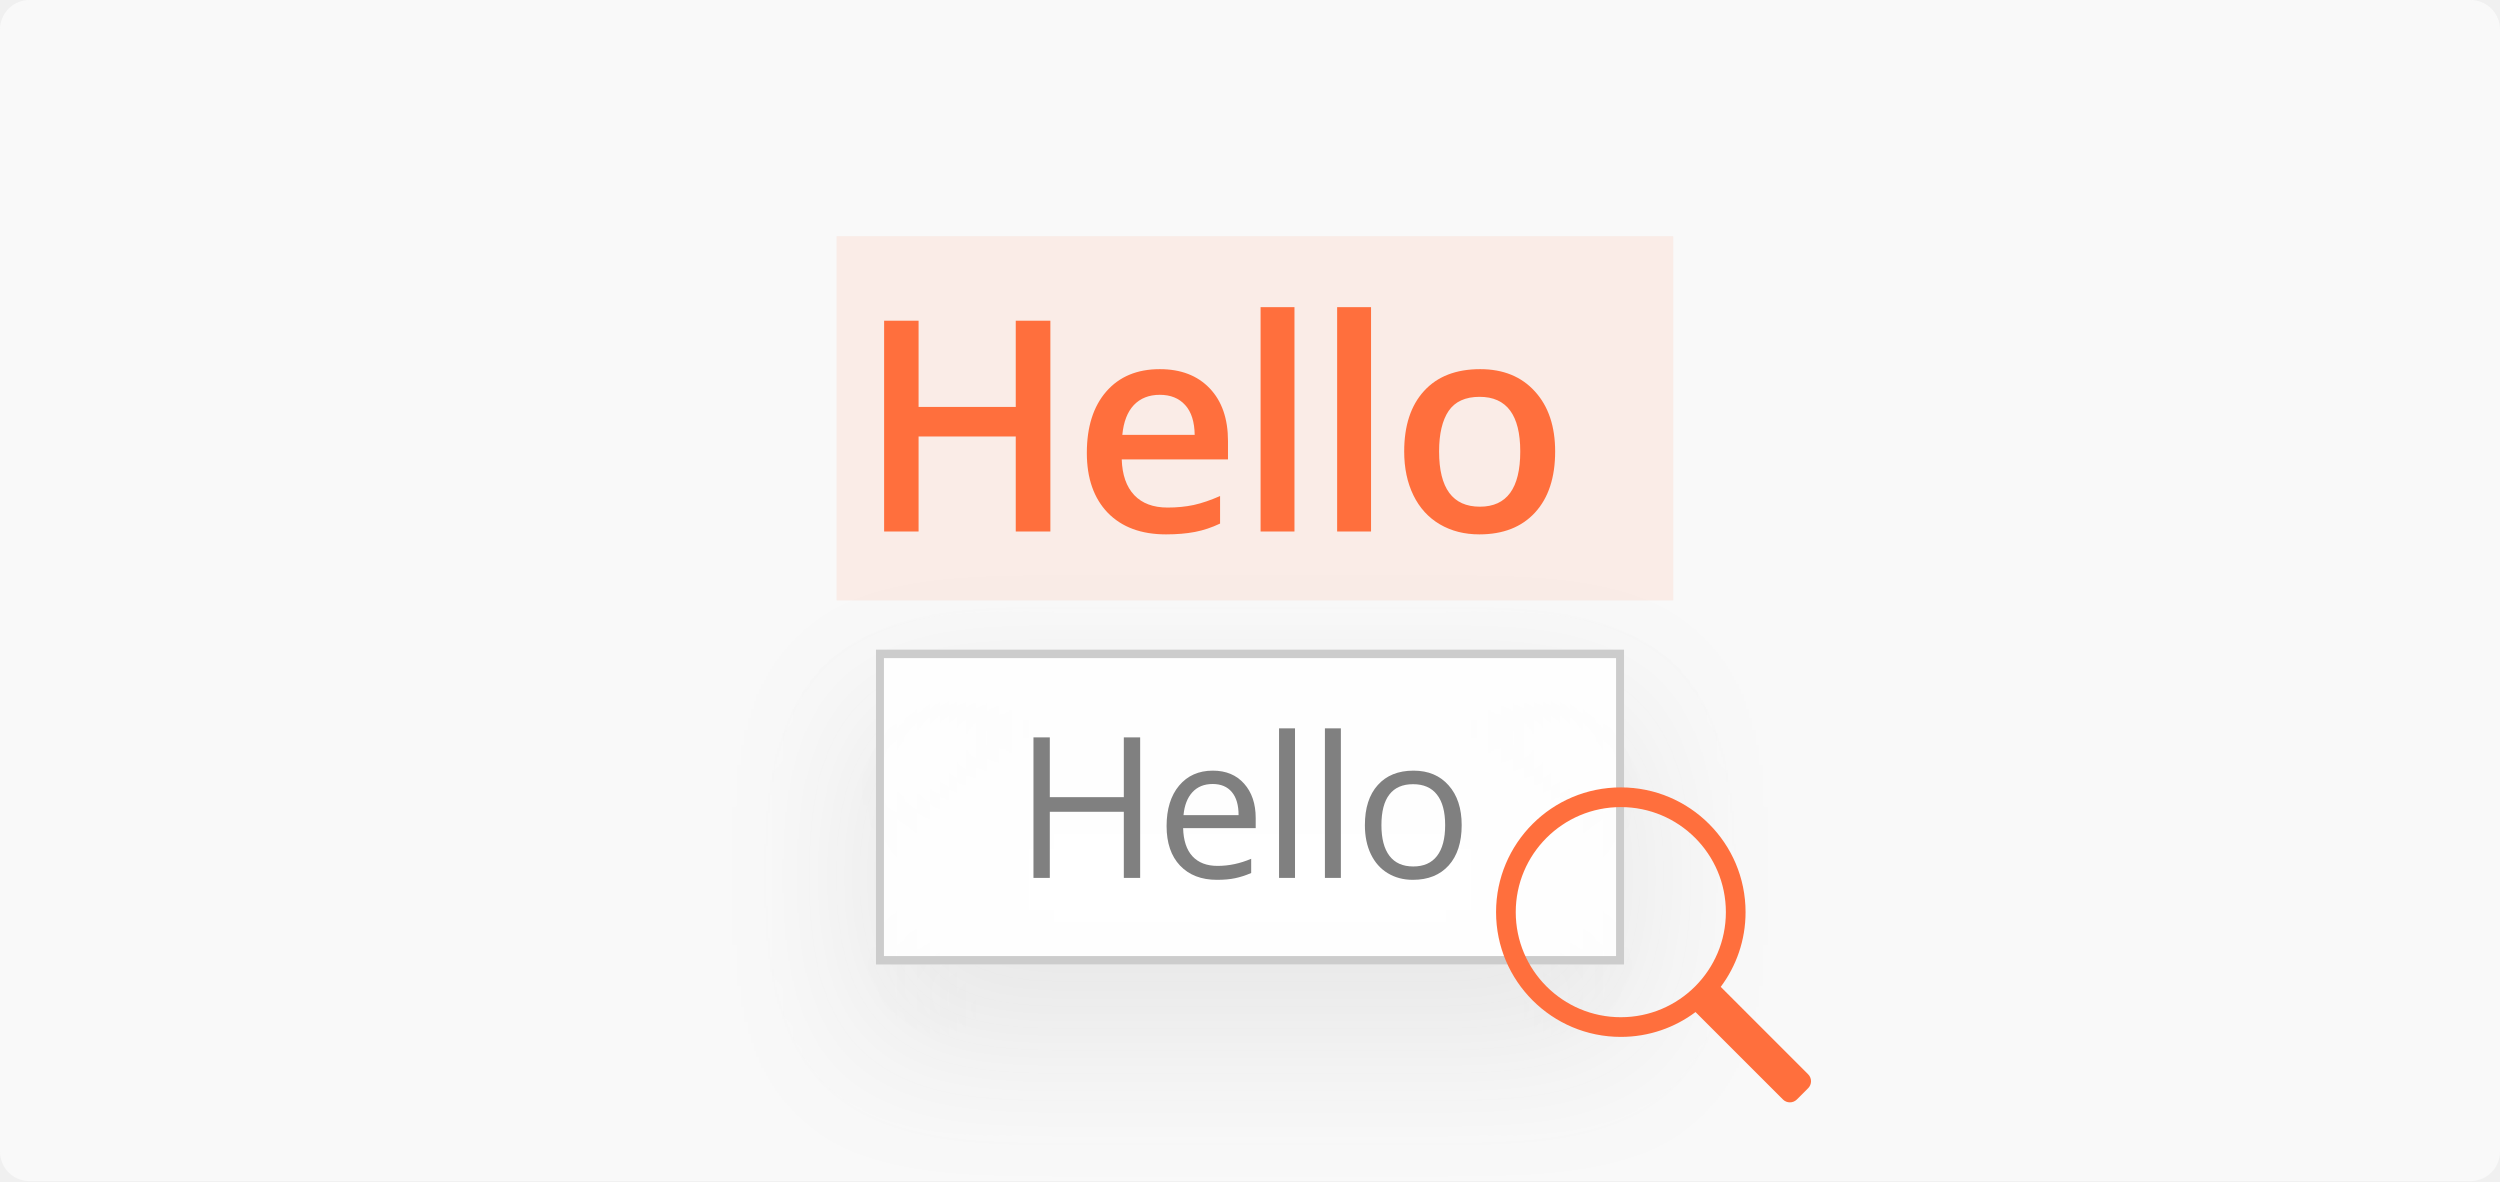
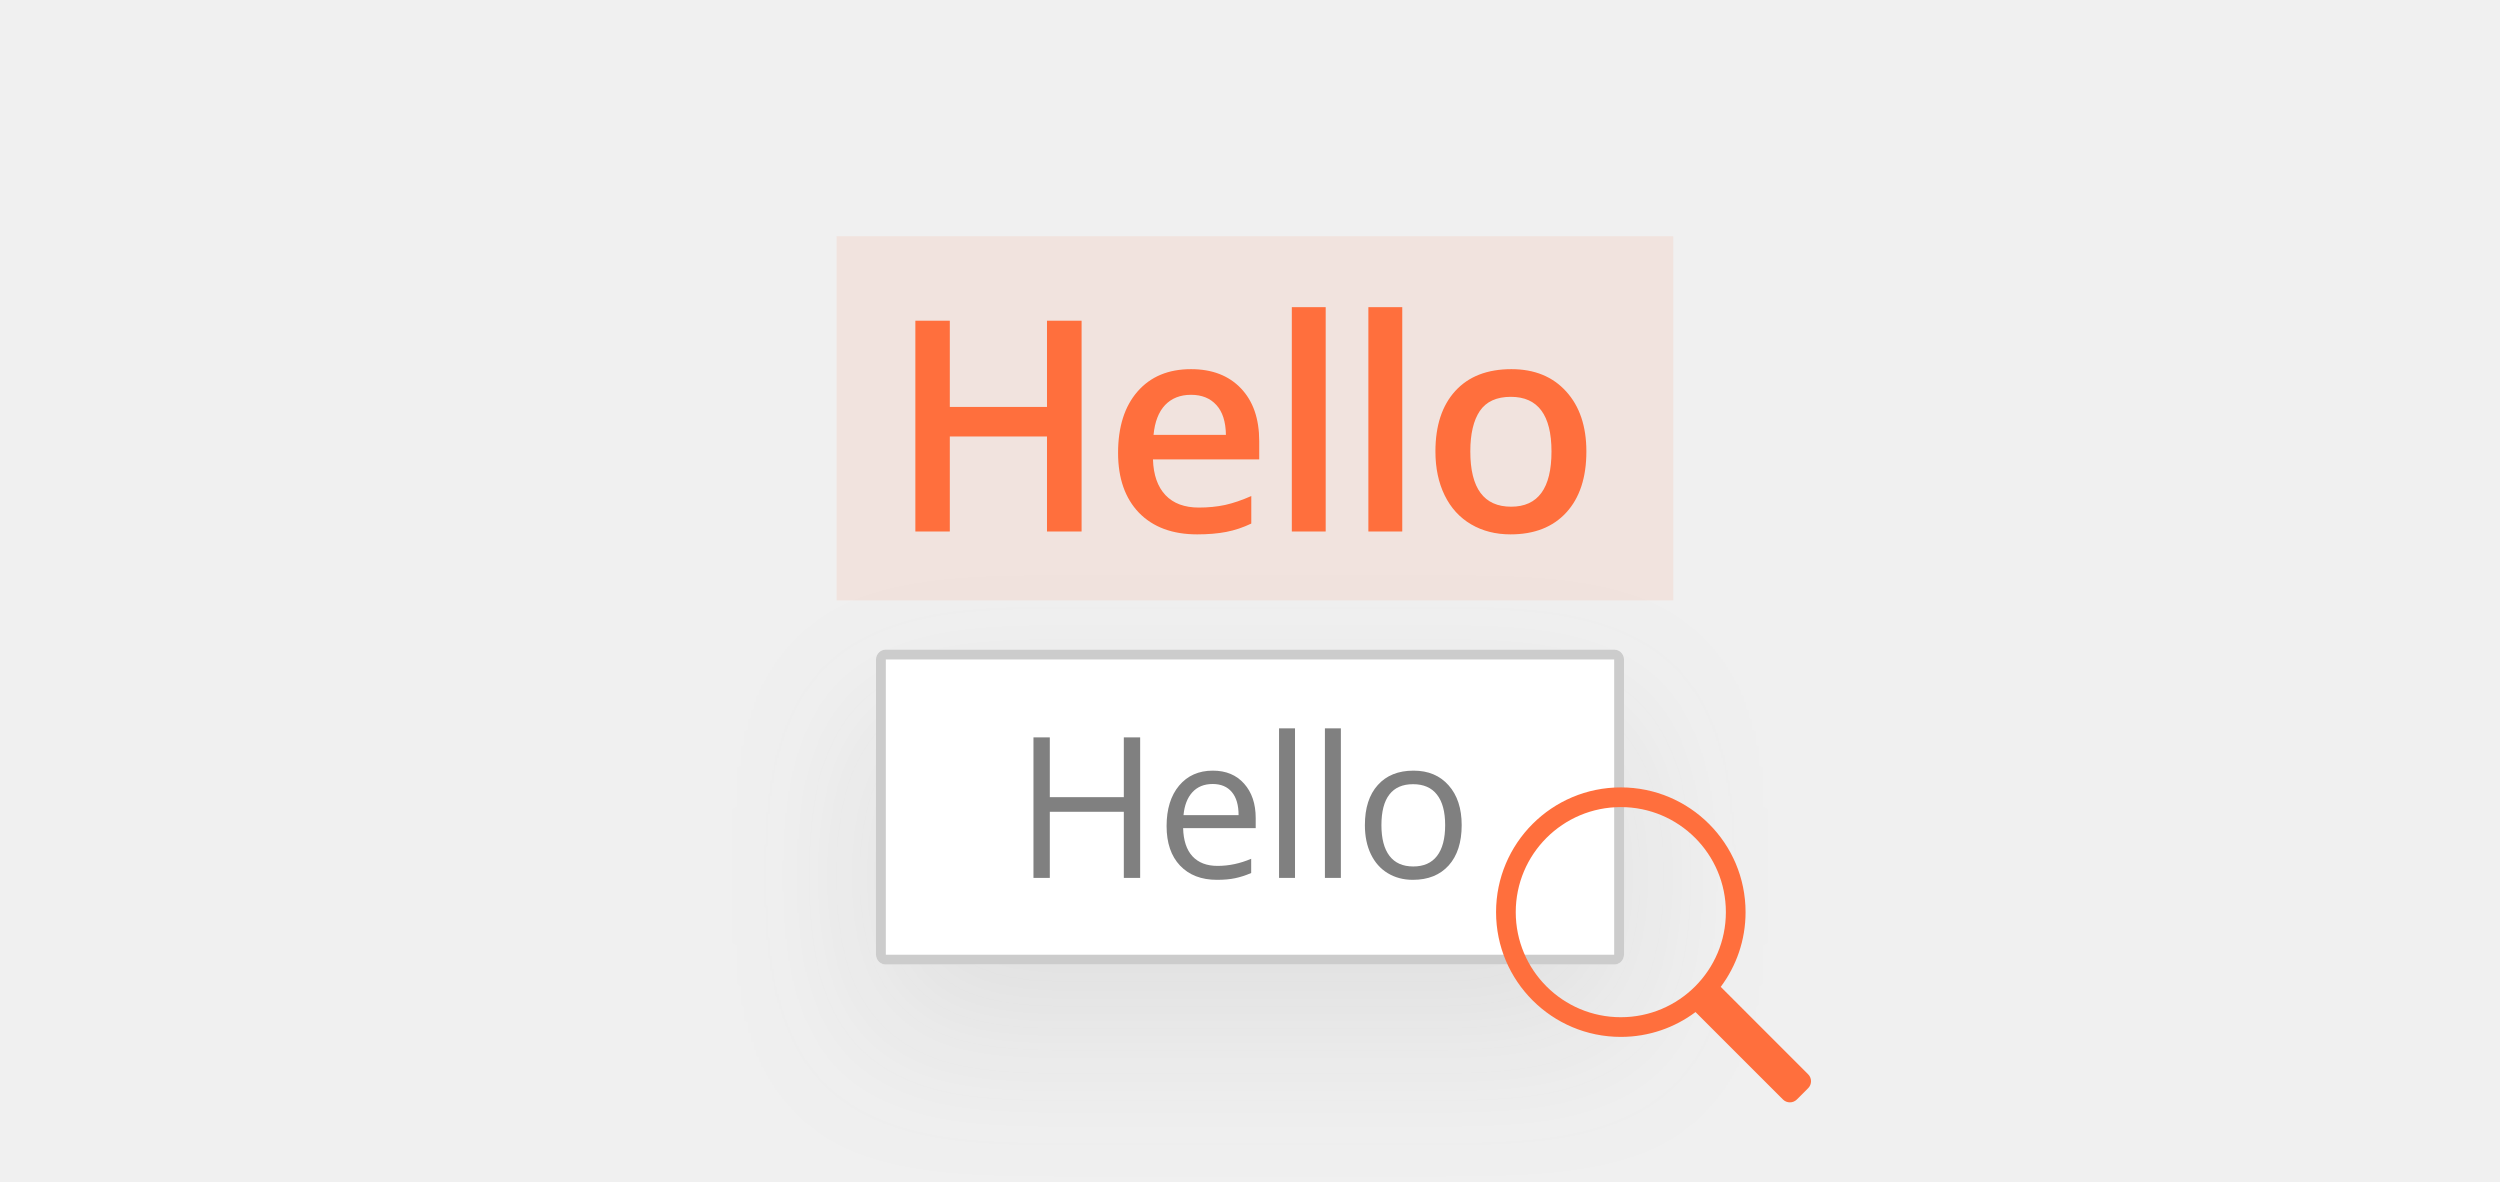
<svg xmlns="http://www.w3.org/2000/svg" width="254" height="120" viewBox="0 0 254 120" fill="none">
-   <rect width="254" height="120" rx="3" fill="#F9F9F9" />
-   <path d="M106.717 54H103.201V44.347H93.328V54H89.827V32.584H93.328V41.344H103.201V32.584H106.717V54Z" fill="#FF6F3D" />
-   <path d="M118.465 54.293C115.946 54.293 113.973 53.56 112.547 52.096C111.131 50.621 110.423 48.595 110.423 46.017C110.423 43.37 111.083 41.29 112.401 39.776C113.719 38.263 115.531 37.506 117.836 37.506C119.974 37.506 121.664 38.155 122.904 39.454C124.144 40.753 124.764 42.54 124.764 44.815V46.676H113.968C114.017 48.248 114.442 49.459 115.243 50.309C116.044 51.148 117.171 51.568 118.627 51.568C119.584 51.568 120.472 51.48 121.293 51.305C122.123 51.119 123.011 50.816 123.959 50.397V53.194C123.119 53.595 122.269 53.878 121.41 54.044C120.55 54.21 119.569 54.293 118.465 54.293ZM117.836 40.113C116.742 40.113 115.863 40.46 115.199 41.153C114.545 41.847 114.154 42.857 114.027 44.185H121.38C121.361 42.848 121.039 41.837 120.414 41.153C119.789 40.46 118.929 40.113 117.836 40.113Z" fill="#FF6F3D" />
-   <path d="M131.518 54H128.075V31.207H131.518V54Z" fill="#FF6F3D" />
-   <path d="M139.297 54H135.854V31.207H139.297V54Z" fill="#FF6F3D" />
-   <path d="M158.003 45.87C158.003 48.517 157.325 50.582 155.967 52.066C154.61 53.551 152.72 54.293 150.298 54.293C148.785 54.293 147.447 53.951 146.285 53.268C145.122 52.584 144.229 51.602 143.604 50.323C142.979 49.044 142.666 47.56 142.666 45.87C142.666 43.243 143.34 41.192 144.688 39.718C146.035 38.243 147.935 37.506 150.386 37.506C152.73 37.506 154.585 38.263 155.952 39.776C157.32 41.28 158.003 43.312 158.003 45.87ZM146.211 45.87C146.211 49.61 147.593 51.48 150.357 51.48C153.091 51.48 154.458 49.61 154.458 45.87C154.458 42.169 153.081 40.318 150.327 40.318C148.882 40.318 147.832 40.797 147.178 41.754C146.534 42.711 146.211 44.083 146.211 45.87Z" fill="#FF6F3D" />
+   <path d="M109.89 54H106.374V44.347H96.501V54H93V32.584H96.501V41.344H106.374V32.584H109.89V54Z" fill="#FF6F3D" />
+   <path d="M121.638 54.293C119.119 54.293 117.146 53.56 115.72 52.096C114.304 50.621 113.596 48.595 113.596 46.017C113.596 43.37 114.255 41.29 115.574 39.776C116.892 38.263 118.704 37.506 121.008 37.506C123.147 37.506 124.837 38.155 126.077 39.454C127.317 40.753 127.937 42.54 127.937 44.815V46.676H117.141C117.19 48.248 117.615 49.459 118.416 50.309C119.216 51.148 120.344 51.568 121.799 51.568C122.756 51.568 123.645 51.48 124.465 51.305C125.296 51.119 126.184 50.816 127.131 50.397V53.194C126.292 53.595 125.442 53.878 124.583 54.044C123.723 54.21 122.742 54.293 121.638 54.293ZM121.008 40.113C119.915 40.113 119.036 40.46 118.372 41.153C117.717 41.847 117.327 42.857 117.2 44.185H124.553C124.534 42.848 124.212 41.837 123.587 41.153C122.962 40.46 122.102 40.113 121.008 40.113Z" fill="#FF6F3D" />
+   <path d="M134.69 54H131.248V31.207H134.69V54Z" fill="#FF6F3D" />
+   <path d="M142.47 54H139.027V31.207H142.47V54Z" fill="#FF6F3D" />
+   <path d="M161.176 45.87C161.176 48.517 160.498 50.582 159.14 52.066C157.783 53.551 155.893 54.293 153.471 54.293C151.958 54.293 150.62 53.951 149.458 53.268C148.296 52.584 147.402 51.602 146.777 50.323C146.152 49.044 145.839 47.56 145.839 45.87C145.839 43.243 146.513 41.192 147.861 39.718C149.209 38.243 151.108 37.506 153.559 37.506C155.903 37.506 157.758 38.263 159.126 39.776C160.493 41.28 161.176 43.312 161.176 45.87ZM149.384 45.87C149.384 49.61 150.766 51.48 153.53 51.48C156.264 51.48 157.631 49.61 157.631 45.87C157.631 42.169 156.254 40.318 153.501 40.318C152.055 40.318 151.005 40.797 150.351 41.754C149.707 42.711 149.384 44.083 149.384 45.87Z" fill="#FF6F3D" />
  <rect opacity="0.1" x="85" y="24" width="85" height="37" fill="#FF6F3D" />
-   <g filter="url(#filter0_d)">
-     <path d="M89 66H165V98H89V66Z" fill="white" />
-   </g>
-   <g filter="url(#filter1_d)">
-     <path fill-rule="evenodd" clip-rule="evenodd" d="M164.191 66.865H89.808V97.135H164.191V66.865ZM89 66V98H165V66H89Z" fill="#CCCCCC" />
+   <g filter="url(#filter0_d_126_4304)">
+     <path d="M89 67C89 66.448 89.448 66 90 66H164C164.552 66 165 66.448 165 67V97C165 97.552 164.552 98 164 98H90C89.448 98 89 97.552 89 97V67Z" fill="white" />
+     <path d="M90 66.5H164C164.276 66.5 164.5 66.724 164.5 67V97C164.5 97.276 164.276 97.5 164 97.5H90C89.724 97.5 89.5 97.276 89.5 97V67C89.5 66.724 89.724 66.5 90 66.5Z" stroke="#CCCCCC" />
  </g>
  <path d="M115.84 89.195H114.18V82.477H106.66V89.195H105V74.918H106.66V80.992H114.18V74.918H115.84V89.195Z" fill="#808080" />
  <path d="M123.643 89.391C122.061 89.391 120.811 88.909 119.893 87.945C118.982 86.982 118.526 85.644 118.526 83.932C118.526 82.206 118.949 80.836 119.795 79.82C120.648 78.805 121.791 78.297 123.223 78.297C124.564 78.297 125.625 78.74 126.407 79.625C127.188 80.504 127.579 81.666 127.579 83.111V84.137H120.205C120.238 85.393 120.554 86.347 121.153 86.998C121.758 87.649 122.608 87.975 123.702 87.975C124.854 87.975 125.993 87.734 127.12 87.252V88.697C126.547 88.945 126.003 89.12 125.489 89.225C124.981 89.335 124.366 89.391 123.643 89.391ZM123.204 79.654C122.344 79.654 121.657 79.934 121.143 80.494C120.635 81.054 120.336 81.829 120.245 82.818H125.84C125.84 81.796 125.612 81.015 125.157 80.475C124.701 79.928 124.05 79.654 123.204 79.654Z" fill="#808080" />
  <path d="M131.573 89.195H129.952V74H131.573V89.195Z" fill="#808080" />
  <path d="M136.232 89.195H134.611V74H136.232V89.195Z" fill="#808080" />
  <path d="M148.507 83.834C148.507 85.579 148.068 86.943 147.189 87.926C146.31 88.902 145.096 89.391 143.546 89.391C142.589 89.391 141.74 89.166 140.998 88.717C140.255 88.268 139.683 87.623 139.279 86.783C138.875 85.943 138.673 84.96 138.673 83.834C138.673 82.089 139.11 80.732 139.982 79.762C140.854 78.785 142.065 78.297 143.615 78.297C145.112 78.297 146.3 78.795 147.179 79.791C148.065 80.787 148.507 82.135 148.507 83.834ZM140.353 83.834C140.353 85.201 140.627 86.243 141.173 86.959C141.72 87.675 142.524 88.033 143.586 88.033C144.647 88.033 145.451 87.678 145.998 86.969C146.551 86.253 146.828 85.208 146.828 83.834C146.828 82.473 146.551 81.441 145.998 80.738C145.451 80.029 144.64 79.674 143.566 79.674C142.505 79.674 141.704 80.022 141.164 80.719C140.623 81.415 140.353 82.454 140.353 83.834Z" fill="#808080" />
  <path fill-rule="evenodd" clip-rule="evenodd" d="M175.349 92.674C175.349 98.57 170.57 103.349 164.675 103.349C158.779 103.349 154 98.57 154 92.674C154 86.779 158.779 82 164.675 82C170.57 82 175.349 86.779 175.349 92.674ZM172.265 102.826C170.149 104.41 167.522 105.349 164.675 105.349C157.675 105.349 152 99.674 152 92.674C152 85.675 157.675 80 164.675 80C171.675 80 177.349 85.675 177.349 92.674C177.349 95.522 176.411 98.149 174.826 100.265L183.707 109.147C184.098 109.537 184.098 110.17 183.707 110.561L182.561 111.707C182.17 112.098 181.537 112.098 181.147 111.707L172.265 102.826Z" fill="#FF6F3D" />
  <defs>
-     <filter id="filter0_d" x="74" y="58" width="106" height="62" filterUnits="userSpaceOnUse" color-interpolation-filters="sRGB">
+     <filter id="filter0_d_126_4304" x="74" y="58" width="106" height="62" filterUnits="userSpaceOnUse" color-interpolation-filters="sRGB">
      <feFlood flood-opacity="0" result="BackgroundImageFix" />
-       <feColorMatrix in="SourceAlpha" type="matrix" values="0 0 0 0 0 0 0 0 0 0 0 0 0 0 0 0 0 0 127 0" />
+       <feColorMatrix in="SourceAlpha" type="matrix" values="0 0 0 0 0 0 0 0 0 0 0 0 0 0 0 0 0 0 127 0" result="hardAlpha" />
      <feOffset dy="7" />
      <feGaussianBlur stdDeviation="7.5" />
      <feColorMatrix type="matrix" values="0 0 0 0 0.333 0 0 0 0 0.333 0 0 0 0 0.333 0 0 0 0.1 0" />
-       <feBlend mode="normal" in2="BackgroundImageFix" result="effect1_dropShadow" />
-       <feBlend mode="normal" in="SourceGraphic" in2="effect1_dropShadow" result="shape" />
-     </filter>
-     <filter id="filter1_d" x="74" y="58" width="106" height="62" filterUnits="userSpaceOnUse" color-interpolation-filters="sRGB">
-       <feFlood flood-opacity="0" result="BackgroundImageFix" />
-       <feColorMatrix in="SourceAlpha" type="matrix" values="0 0 0 0 0 0 0 0 0 0 0 0 0 0 0 0 0 0 127 0" />
-       <feOffset dy="7" />
-       <feGaussianBlur stdDeviation="7.5" />
-       <feColorMatrix type="matrix" values="0 0 0 0 0.333 0 0 0 0 0.333 0 0 0 0 0.333 0 0 0 0.1 0" />
-       <feBlend mode="normal" in2="BackgroundImageFix" result="effect1_dropShadow" />
-       <feBlend mode="normal" in="SourceGraphic" in2="effect1_dropShadow" result="shape" />
+       <feBlend mode="normal" in2="BackgroundImageFix" result="effect1_dropShadow_126_4304" />
+       <feBlend mode="normal" in="SourceGraphic" in2="effect1_dropShadow_126_4304" result="shape" />
    </filter>
  </defs>
</svg>
